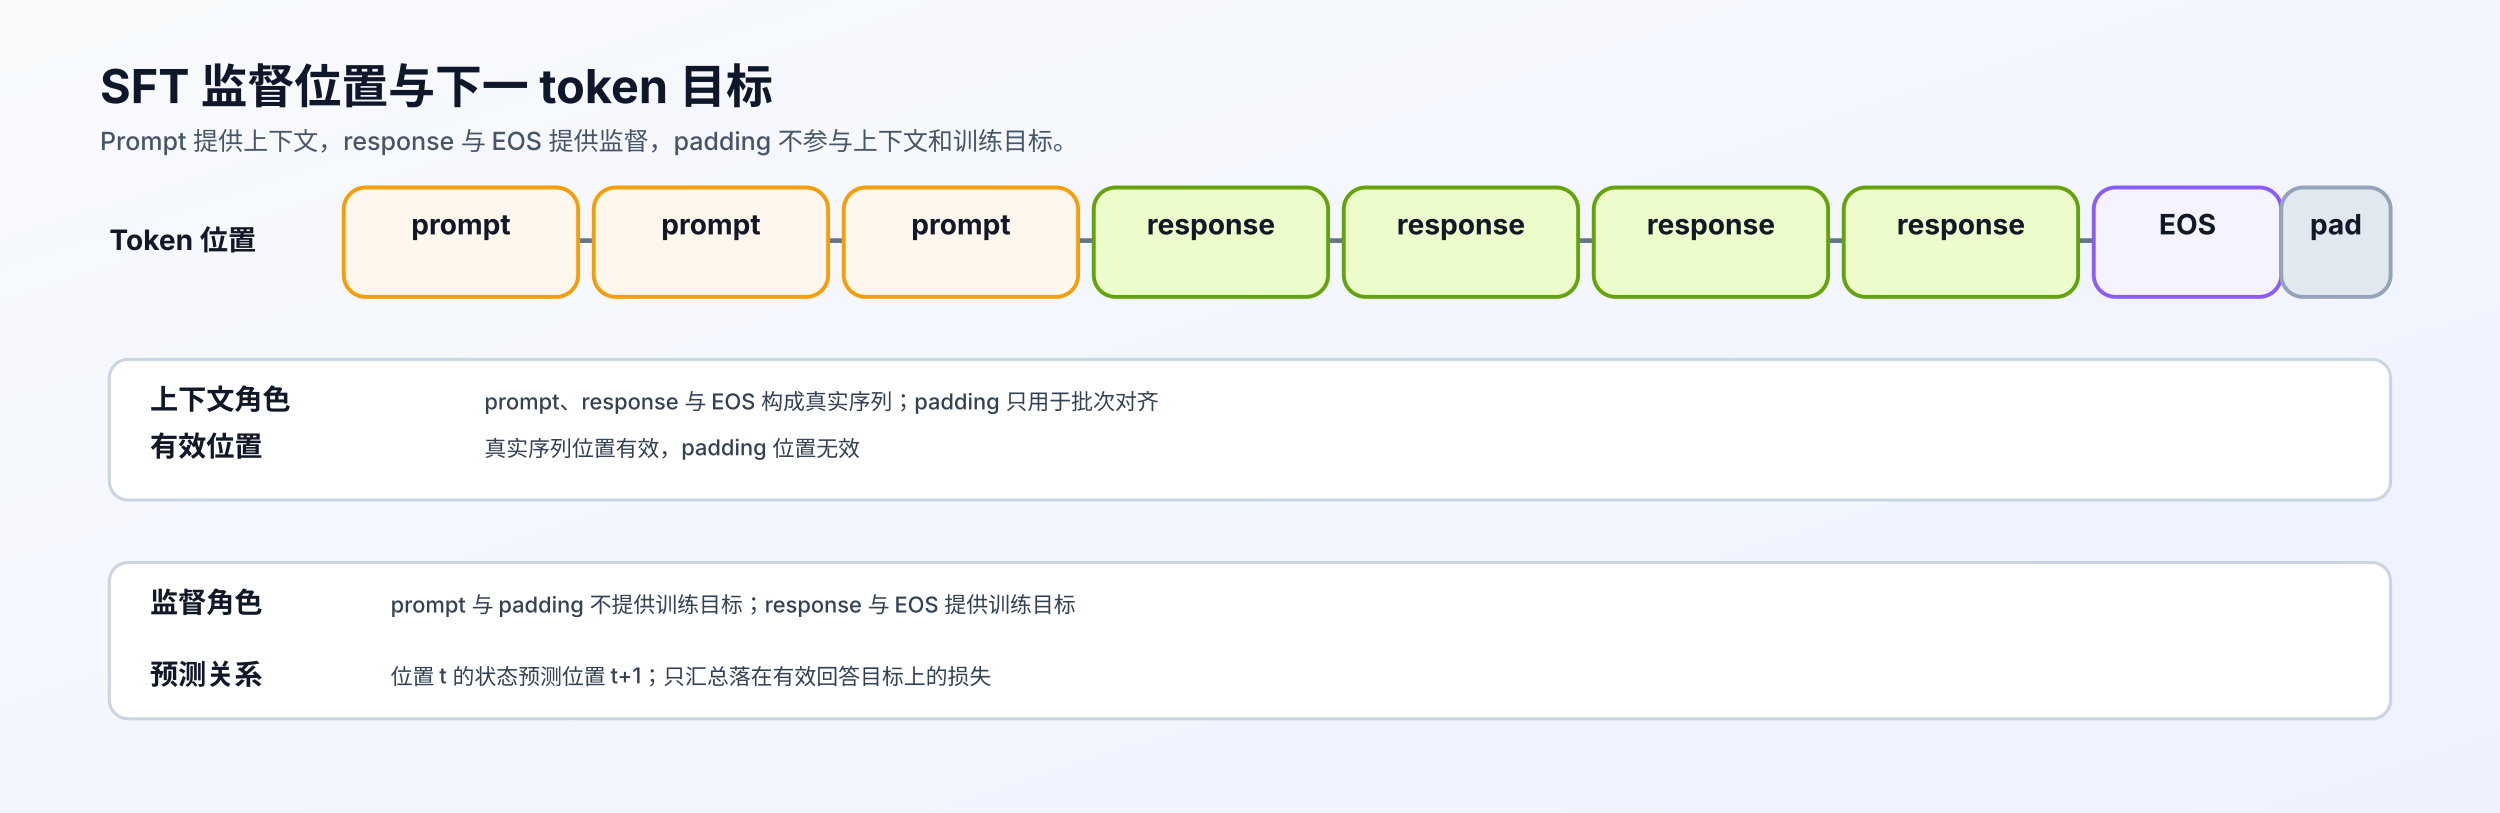
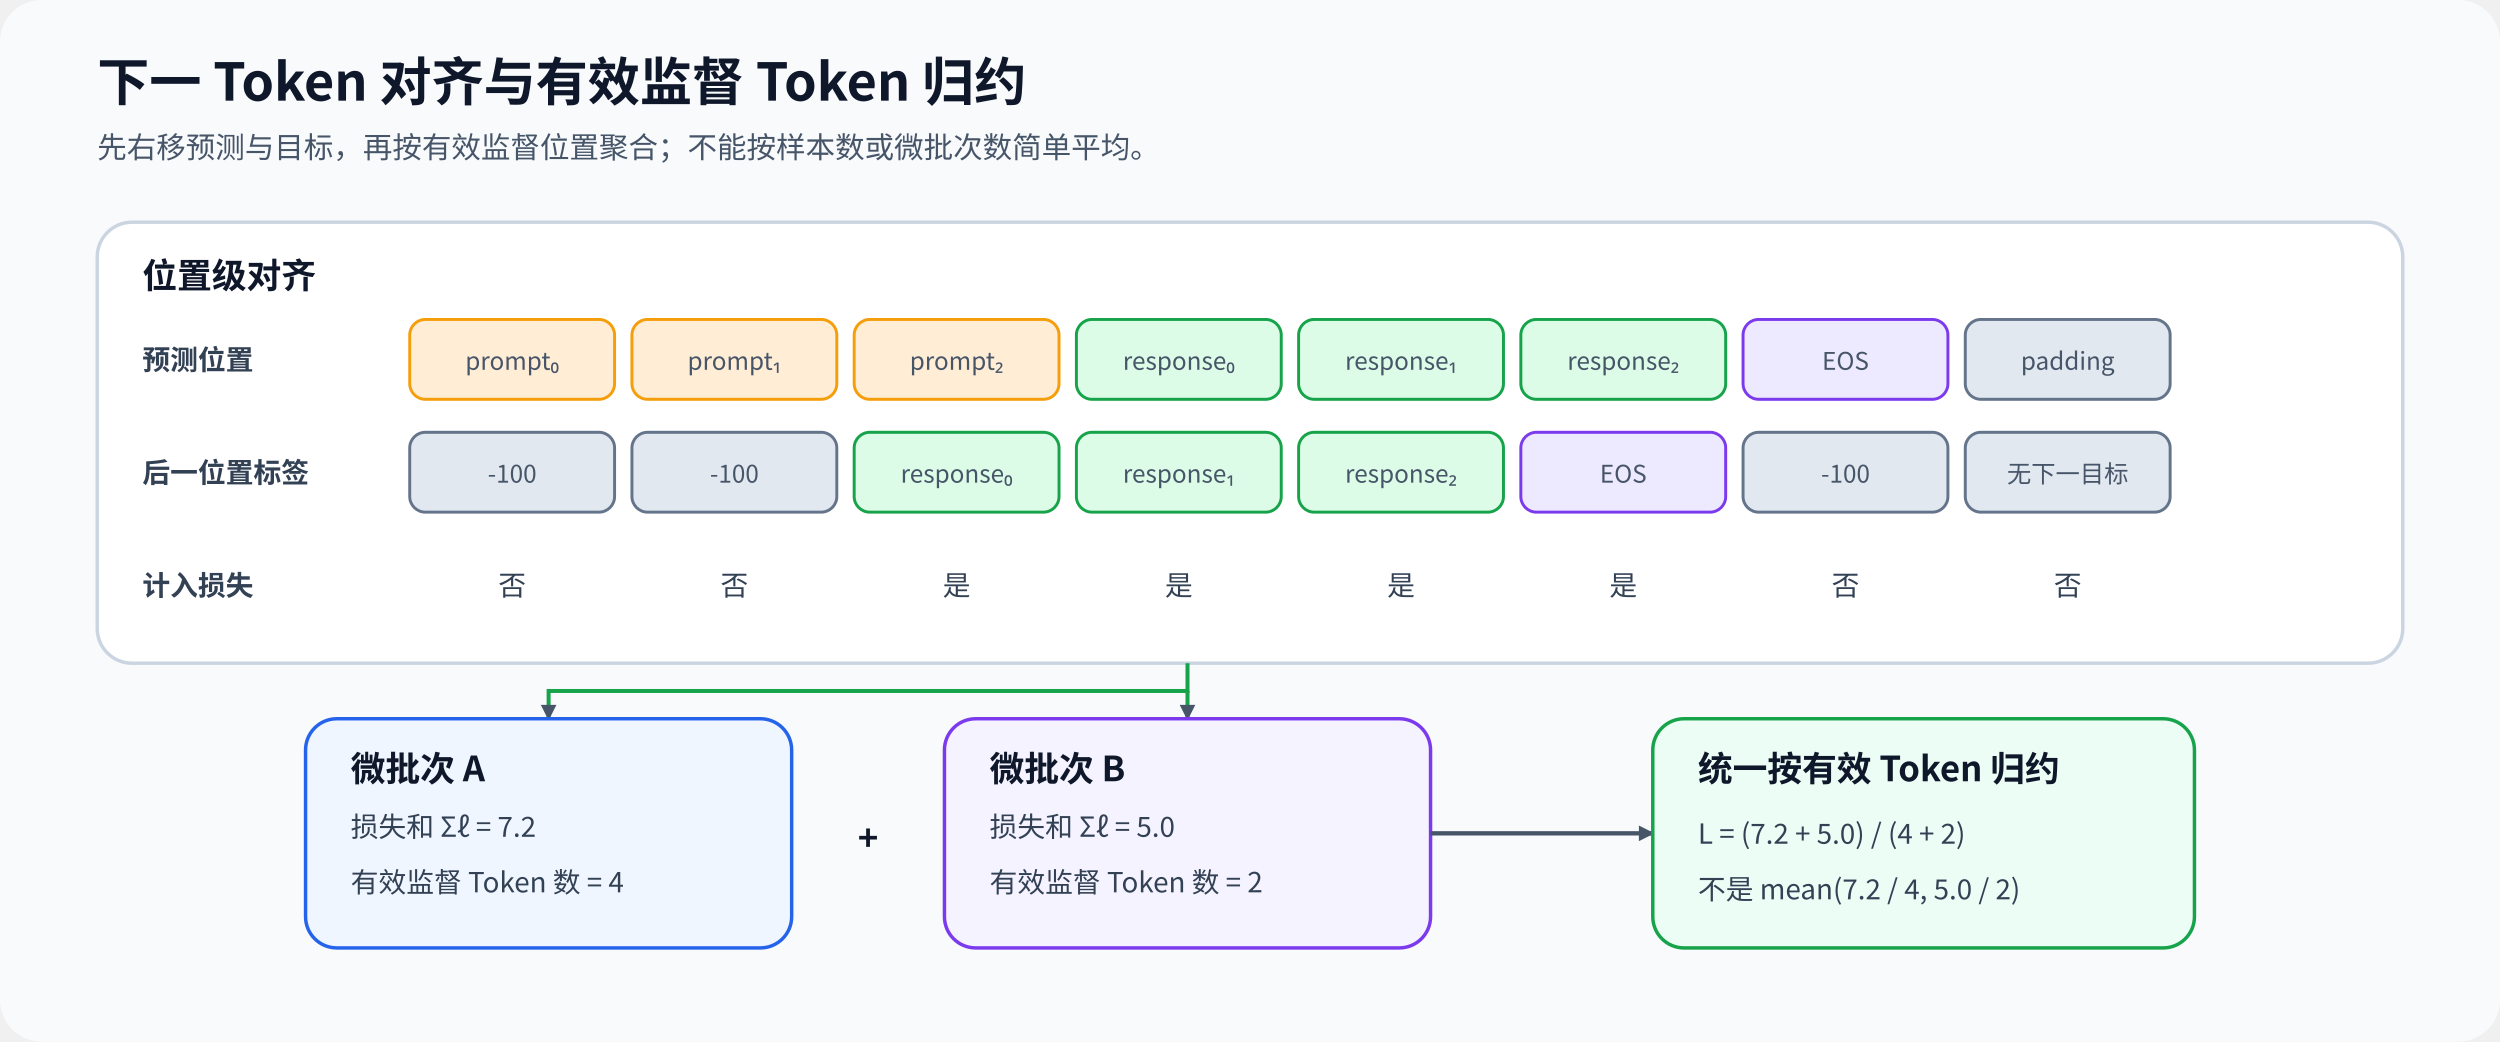
- <svg xmlns="http://www.w3.org/2000/svg" width="1600" height="520" viewBox="0 0 1600 520" role="img" aria-labelledby="title desc">
+ <svg xmlns="http://www.w3.org/2000/svg" width="1440" height="600" viewBox="0 0 1440 600" role="img" aria-labelledby="title desc">
  <defs>
-     <linearGradient id="bg" x1="0" x2="1" y1="0" y2="1">
-       <stop offset="0%" stop-color="#f8fafc" />
-       <stop offset="100%" stop-color="#eef2ff" />
-     </linearGradient>
+     <marker id="arrow" markerWidth="9" markerHeight="9" refX="8" refY="4.5" orient="auto" markerUnits="userSpaceOnUse">
+       <path d="M0 0L9 4.5L0 9Z" fill="#475569" />
+     </marker>
    <style>
-       .title { font: 700 30px "Inter", "Noto Sans SC", sans-serif; fill: #0f172a; }
-       .sub { font: 500 16px "Inter", "Noto Sans SC", sans-serif; fill: #475569; }
-       .label { font: 700 18px "Inter", "Noto Sans SC", sans-serif; fill: #111827; }
-       .small { font: 500 14px "Inter", "Noto Sans SC", sans-serif; fill: #334155; }
-       .axis { stroke: #64748b; stroke-width: 3; }
-       .box { stroke-width: 2.5; rx: 14; ry: 14; }
-       .chip { fill: #fff; stroke: #cbd5e1; stroke-width: 2; rx: 12; ry: 12; }
+       text{font-family:"Noto Sans CJK SC","Microsoft YaHei",sans-serif}
+       .title{font-size:30px;font-weight:700;fill:#0F172A}
+       .subtitle{font-size:17px;fill:#475569}
+       .heading{font-size:20px;font-weight:700;fill:#0F172A}
+       .body{font-size:16px;fill:#334155}
+       .small{font-size:14px;fill:#475569}
+       .cell{stroke-width:1.7}
    </style>
  </defs>
-   <rect width="1600" height="520" fill="url(#bg)" />
-   <text x="64" y="66" class="title">SFT 监督位置与下一 token 目标</text>
-   <text x="64" y="96" class="sub">Prompt 提供上下文，response 与 EOS 提供监督，padding 不参与上下文和训练目标。</text>
-   <text x="70" y="160" class="label">Token 位置</text>
-   <line x1="220" y1="154" x2="1460" y2="154" class="axis" />
+   <rect width="1440" height="600" rx="24" fill="#F8FAFC" />
+   <text x="56" y="58" class="title">下一 Token 对齐与有效监督 Token 归约</text>
+   <text x="56" y="91" class="subtitle">先右移预测与目标，再按有效监督位置聚合；不能按样本数或微批次数简单平均。</text>
+   <rect x="56" y="128" width="1328" height="254" rx="20" fill="#FFFFFF" stroke="#CBD5E1" stroke-width="2" />
+   <text x="82" y="166" class="heading">位置级对齐</text>
+   <text x="82" y="213" class="body" font-weight="700">预测位置</text>
+   <text x="82" y="278" class="body" font-weight="700">后一位置标签</text>
+   <text x="82" y="343" class="body" font-weight="700">计入损失</text>
  <g>
-     <rect x="220" y="120" width="150" height="70" class="box" fill="#fff7ed" stroke="#f59e0b" />
-     <rect x="380" y="120" width="150" height="70" class="box" fill="#fff7ed" stroke="#f59e0b" />
-     <rect x="540" y="120" width="150" height="70" class="box" fill="#fff7ed" stroke="#f59e0b" />
-     <rect x="700" y="120" width="150" height="70" class="box" fill="#ecfccb" stroke="#65a30d" />
-     <rect x="860" y="120" width="150" height="70" class="box" fill="#ecfccb" stroke="#65a30d" />
-     <rect x="1020" y="120" width="150" height="70" class="box" fill="#ecfccb" stroke="#65a30d" />
-     <rect x="1180" y="120" width="150" height="70" class="box" fill="#ecfccb" stroke="#65a30d" />
-     <rect x="1340" y="120" width="120" height="70" class="box" fill="#f5f3ff" stroke="#8b5cf6" />
-     <rect x="1460" y="120" width="70" height="70" class="box" fill="#e2e8f0" stroke="#94a3b8" />
-     <text x="295" y="150" text-anchor="middle" class="label">prompt</text>
-     <text x="455" y="150" text-anchor="middle" class="label">prompt</text>
-     <text x="615" y="150" text-anchor="middle" class="label">prompt</text>
-     <text x="775" y="150" text-anchor="middle" class="label">response</text>
-     <text x="935" y="150" text-anchor="middle" class="label">response</text>
-     <text x="1095" y="150" text-anchor="middle" class="label">response</text>
-     <text x="1255" y="150" text-anchor="middle" class="label">response</text>
-     <text x="1400" y="150" text-anchor="middle" class="label">EOS</text>
-     <text x="1495" y="150" text-anchor="middle" class="label">pad</text>
+     <rect x="236" y="184" width="118" height="46" rx="9" fill="#FFEDD5" stroke="#F59E0B" class="cell" />
+     <text x="295" y="213" text-anchor="middle" class="small">prompt₀</text>
+     <rect x="364" y="184" width="118" height="46" rx="9" fill="#FFEDD5" stroke="#F59E0B" class="cell" />
+     <text x="423" y="213" text-anchor="middle" class="small">prompt₁</text>
+     <rect x="492" y="184" width="118" height="46" rx="9" fill="#FFEDD5" stroke="#F59E0B" class="cell" />
+     <text x="551" y="213" text-anchor="middle" class="small">prompt₂</text>
+     <rect x="620" y="184" width="118" height="46" rx="9" fill="#DCFCE7" stroke="#16A34A" class="cell" />
+     <text x="679" y="213" text-anchor="middle" class="small">response₀</text>
+     <rect x="748" y="184" width="118" height="46" rx="9" fill="#DCFCE7" stroke="#16A34A" class="cell" />
+     <text x="807" y="213" text-anchor="middle" class="small">response₁</text>
+     <rect x="876" y="184" width="118" height="46" rx="9" fill="#DCFCE7" stroke="#16A34A" class="cell" />
+     <text x="935" y="213" text-anchor="middle" class="small">response₂</text>
+     <rect x="1004" y="184" width="118" height="46" rx="9" fill="#EDE9FE" stroke="#7C3AED" class="cell" />
+     <text x="1063" y="213" text-anchor="middle" class="small">EOS</text>
+     <rect x="1132" y="184" width="118" height="46" rx="9" fill="#E2E8F0" stroke="#64748B" class="cell" />
+     <text x="1191" y="213" text-anchor="middle" class="small">padding</text>
+     <rect x="236" y="249" width="118" height="46" rx="9" fill="#E2E8F0" stroke="#64748B" class="cell" />
+     <text x="295" y="278" text-anchor="middle" class="small">-100</text>
+     <rect x="364" y="249" width="118" height="46" rx="9" fill="#E2E8F0" stroke="#64748B" class="cell" />
+     <text x="423" y="278" text-anchor="middle" class="small">-100</text>
+     <rect x="492" y="249" width="118" height="46" rx="9" fill="#DCFCE7" stroke="#16A34A" class="cell" />
+     <text x="551" y="278" text-anchor="middle" class="small">response₀</text>
+     <rect x="620" y="249" width="118" height="46" rx="9" fill="#DCFCE7" stroke="#16A34A" class="cell" />
+     <text x="679" y="278" text-anchor="middle" class="small">response₁</text>
+     <rect x="748" y="249" width="118" height="46" rx="9" fill="#DCFCE7" stroke="#16A34A" class="cell" />
+     <text x="807" y="278" text-anchor="middle" class="small">response₂</text>
+     <rect x="876" y="249" width="118" height="46" rx="9" fill="#EDE9FE" stroke="#7C3AED" class="cell" />
+     <text x="935" y="278" text-anchor="middle" class="small">EOS</text>
+     <rect x="1004" y="249" width="118" height="46" rx="9" fill="#E2E8F0" stroke="#64748B" class="cell" />
+     <text x="1063" y="278" text-anchor="middle" class="small">-100</text>
+     <rect x="1132" y="249" width="118" height="46" rx="9" fill="#E2E8F0" stroke="#64748B" class="cell" />
+     <text x="1191" y="278" text-anchor="middle" class="small">无下一目标</text>
+     <text x="295" y="343" text-anchor="middle" class="body">否</text>
+     <text x="423" y="343" text-anchor="middle" class="body">否</text>
+     <text x="551" y="343" text-anchor="middle" class="body" fill="#166534">是</text>
+     <text x="679" y="343" text-anchor="middle" class="body" fill="#166534">是</text>
+     <text x="807" y="343" text-anchor="middle" class="body" fill="#166534">是</text>
+     <text x="935" y="343" text-anchor="middle" class="body" fill="#166534">是</text>
+     <text x="1063" y="343" text-anchor="middle" class="body">否</text>
+     <text x="1191" y="343" text-anchor="middle" class="body">否</text>
  </g>
-   <rect x="70" y="230" width="1460" height="90" class="chip" />
-   <text x="96" y="262" class="label">上下文角色</text>
-   <text x="310" y="262" class="small">prompt、response 与 EOS 构成真实序列；padding 只用于批次对齐</text>
-   <text x="96" y="292" class="label">有效位置</text>
-   <text x="310" y="292" class="small">真实序列位置有效，padding 位置无效</text>
-   <rect x="70" y="360" width="1460" height="100" class="chip" />
-   <text x="96" y="392" class="label">监督角色</text>
-   <text x="250" y="392" class="small">prompt 与 padding 不提供训练目标；response 与 EOS 提供训练目标</text>
-   <text x="96" y="438" class="label">预测关系</text>
-   <text x="250" y="438" class="small">位置 t 的状态预测位置 t+1；只汇总落在有效回答目标上的损失</text>
+   <path d="M684 382V398H316V414" fill="none" stroke="#16A34A" stroke-width="2.3" marker-end="url(#arrow)" />
+   <path d="M684 398V414" fill="none" stroke="#16A34A" stroke-width="2.3" marker-end="url(#arrow)" />
+   <rect x="176" y="414" width="280" height="132" rx="18" fill="#EFF6FF" stroke="#2563EB" stroke-width="2" />
+   <text x="202" y="450" class="heading" fill="#1E3A8A">微批次 A</text>
+   <text x="202" y="482" class="body">损失和 Σℓ = 7.2</text>
+   <text x="202" y="514" class="body">有效监督 Token 数 = 4</text>
+   <rect x="544" y="414" width="280" height="132" rx="18" fill="#F5F3FF" stroke="#7C3AED" stroke-width="2" />
+   <text x="570" y="450" class="heading" fill="#5B21B6">微批次 B</text>
+   <text x="570" y="482" class="body">损失和 Σℓ = 5.0</text>
+   <text x="570" y="514" class="body">有效监督 Token 数 = 2</text>
+   <text x="500" y="490" text-anchor="middle" class="heading">+</text>
+   <path d="M824 480H952" fill="none" stroke="#475569" stroke-width="2.5" marker-end="url(#arrow)" />
+   <rect x="952" y="414" width="312" height="132" rx="18" fill="#ECFDF5" stroke="#16A34A" stroke-width="2" />
+   <text x="978" y="450" class="heading" fill="#166534">统一按有效 Token 归约</text>
+   <text x="978" y="486" class="body">L = (7.2 + 5.0) / (4 + 2)</text>
+   <text x="978" y="518" class="body">不是 mean(7.2 / 4, 5.0 / 2)</text>
</svg>
